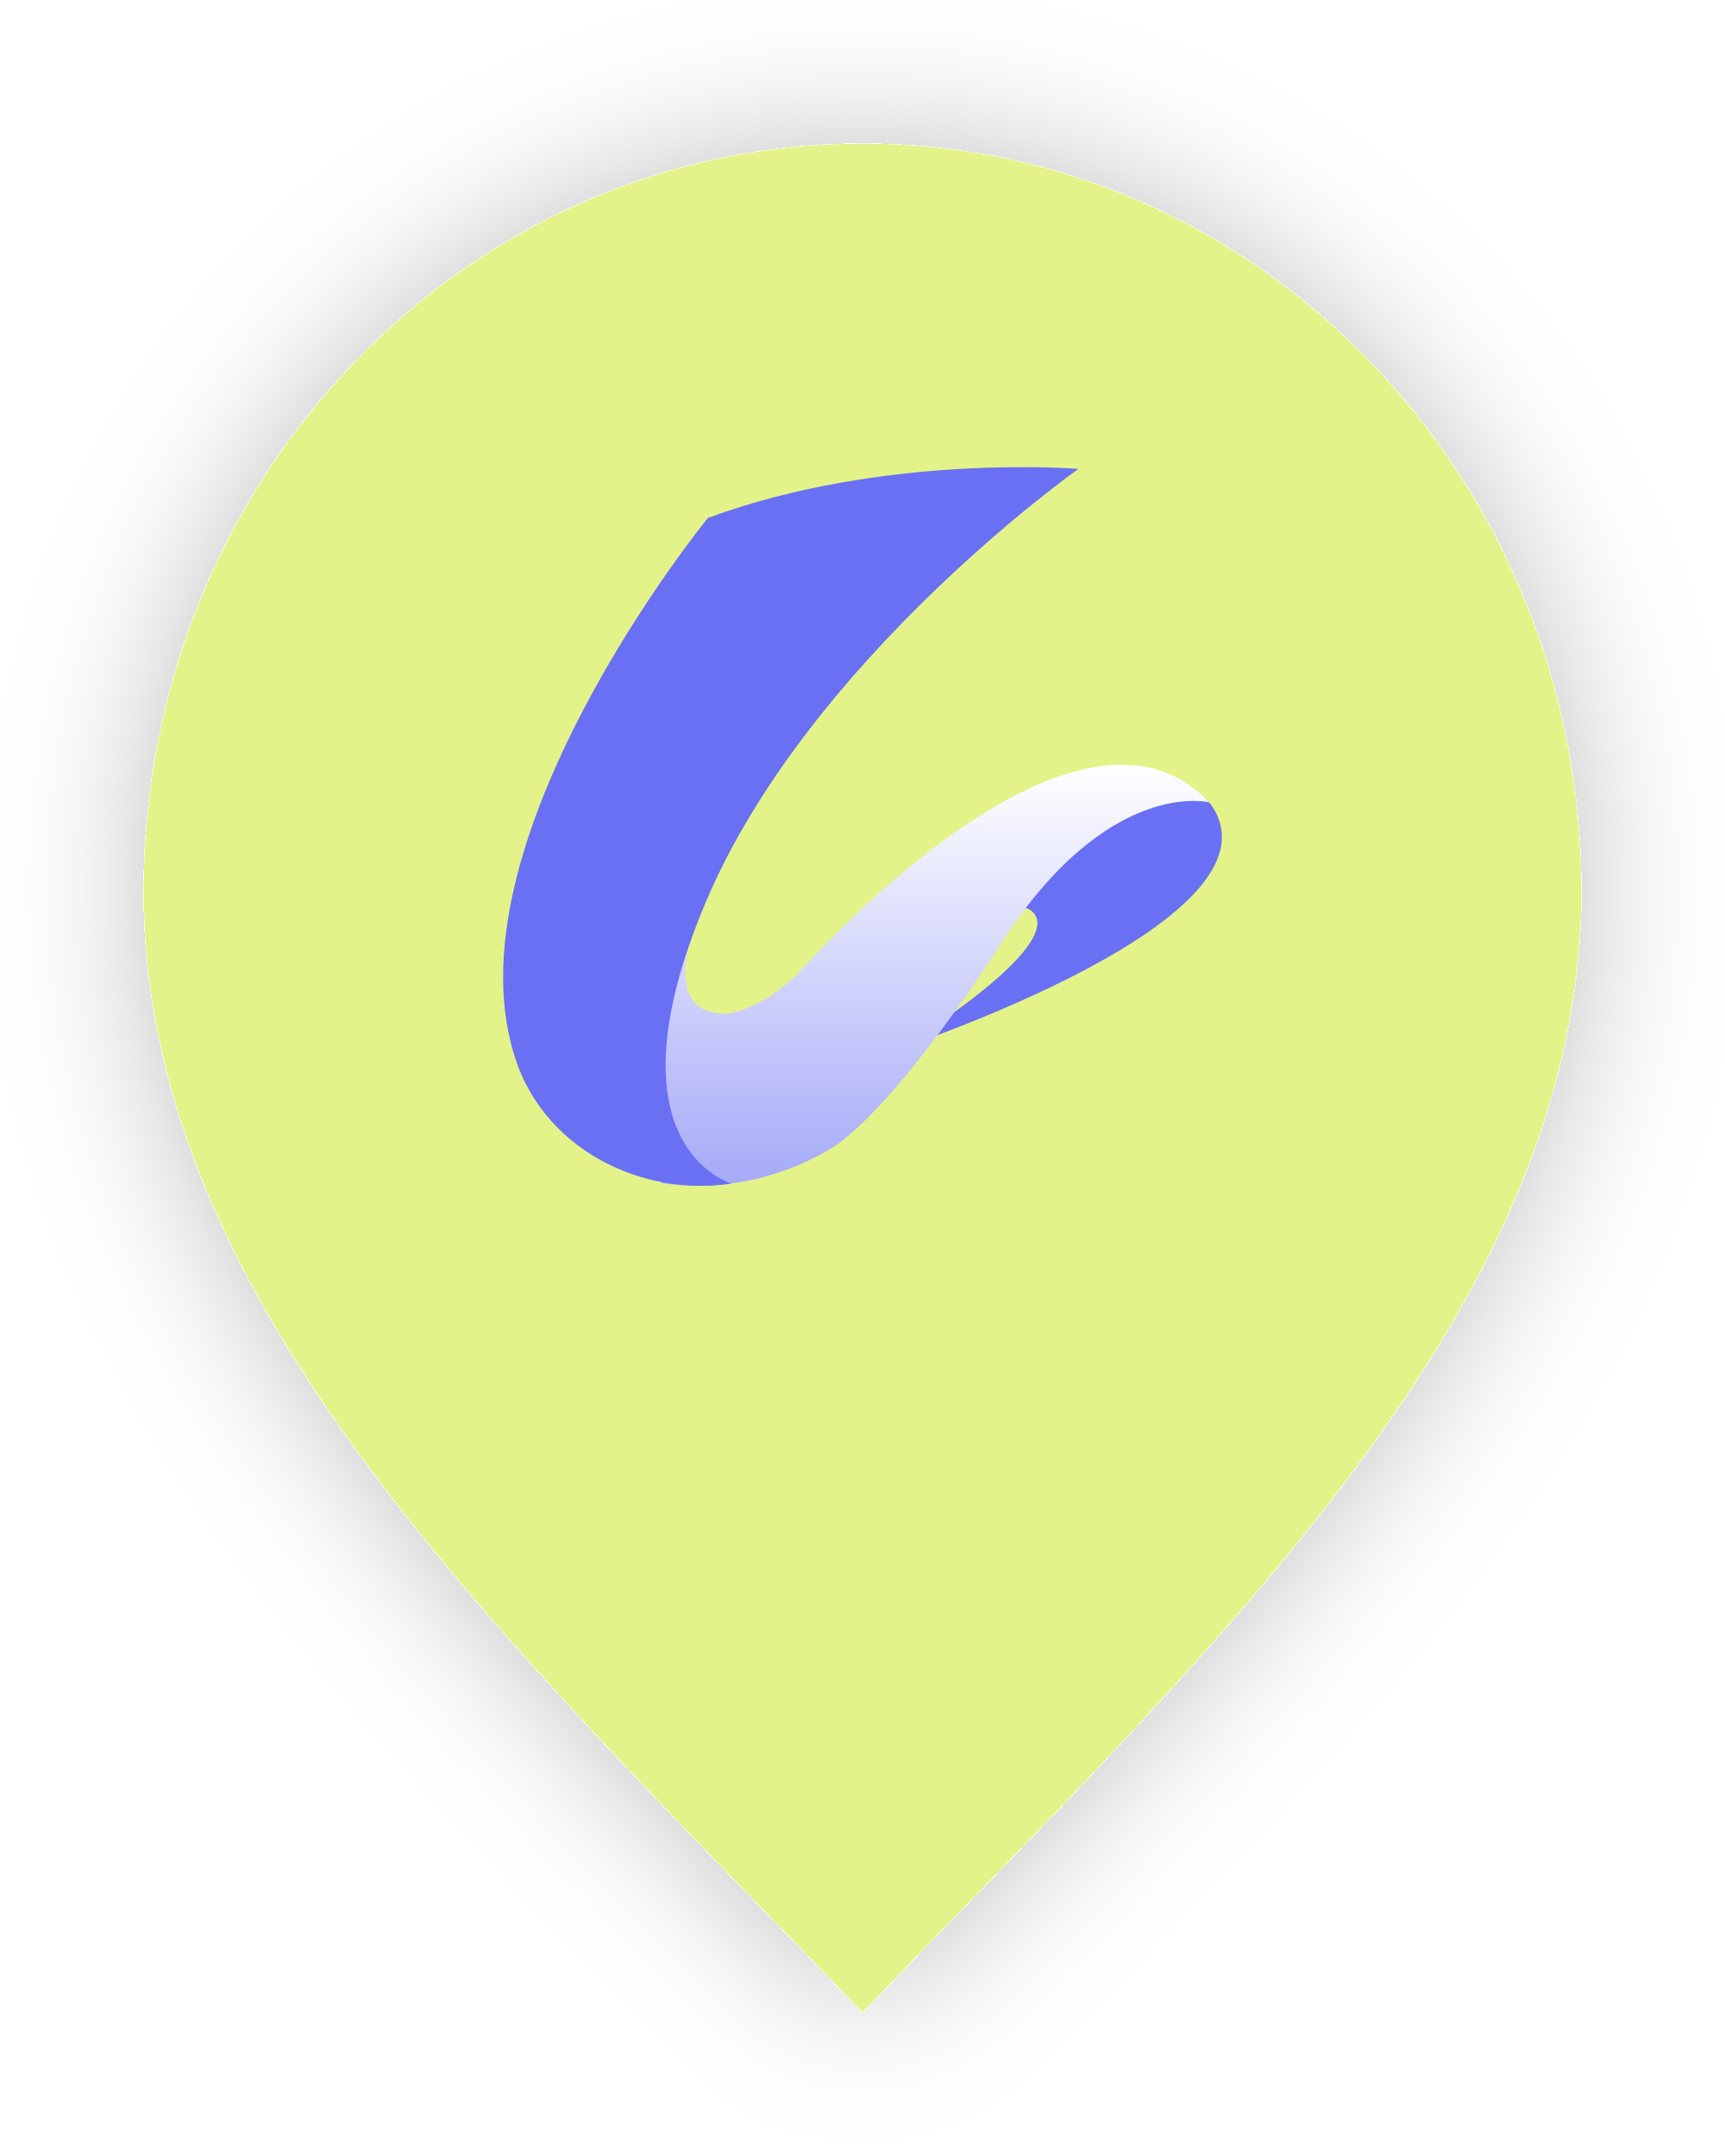
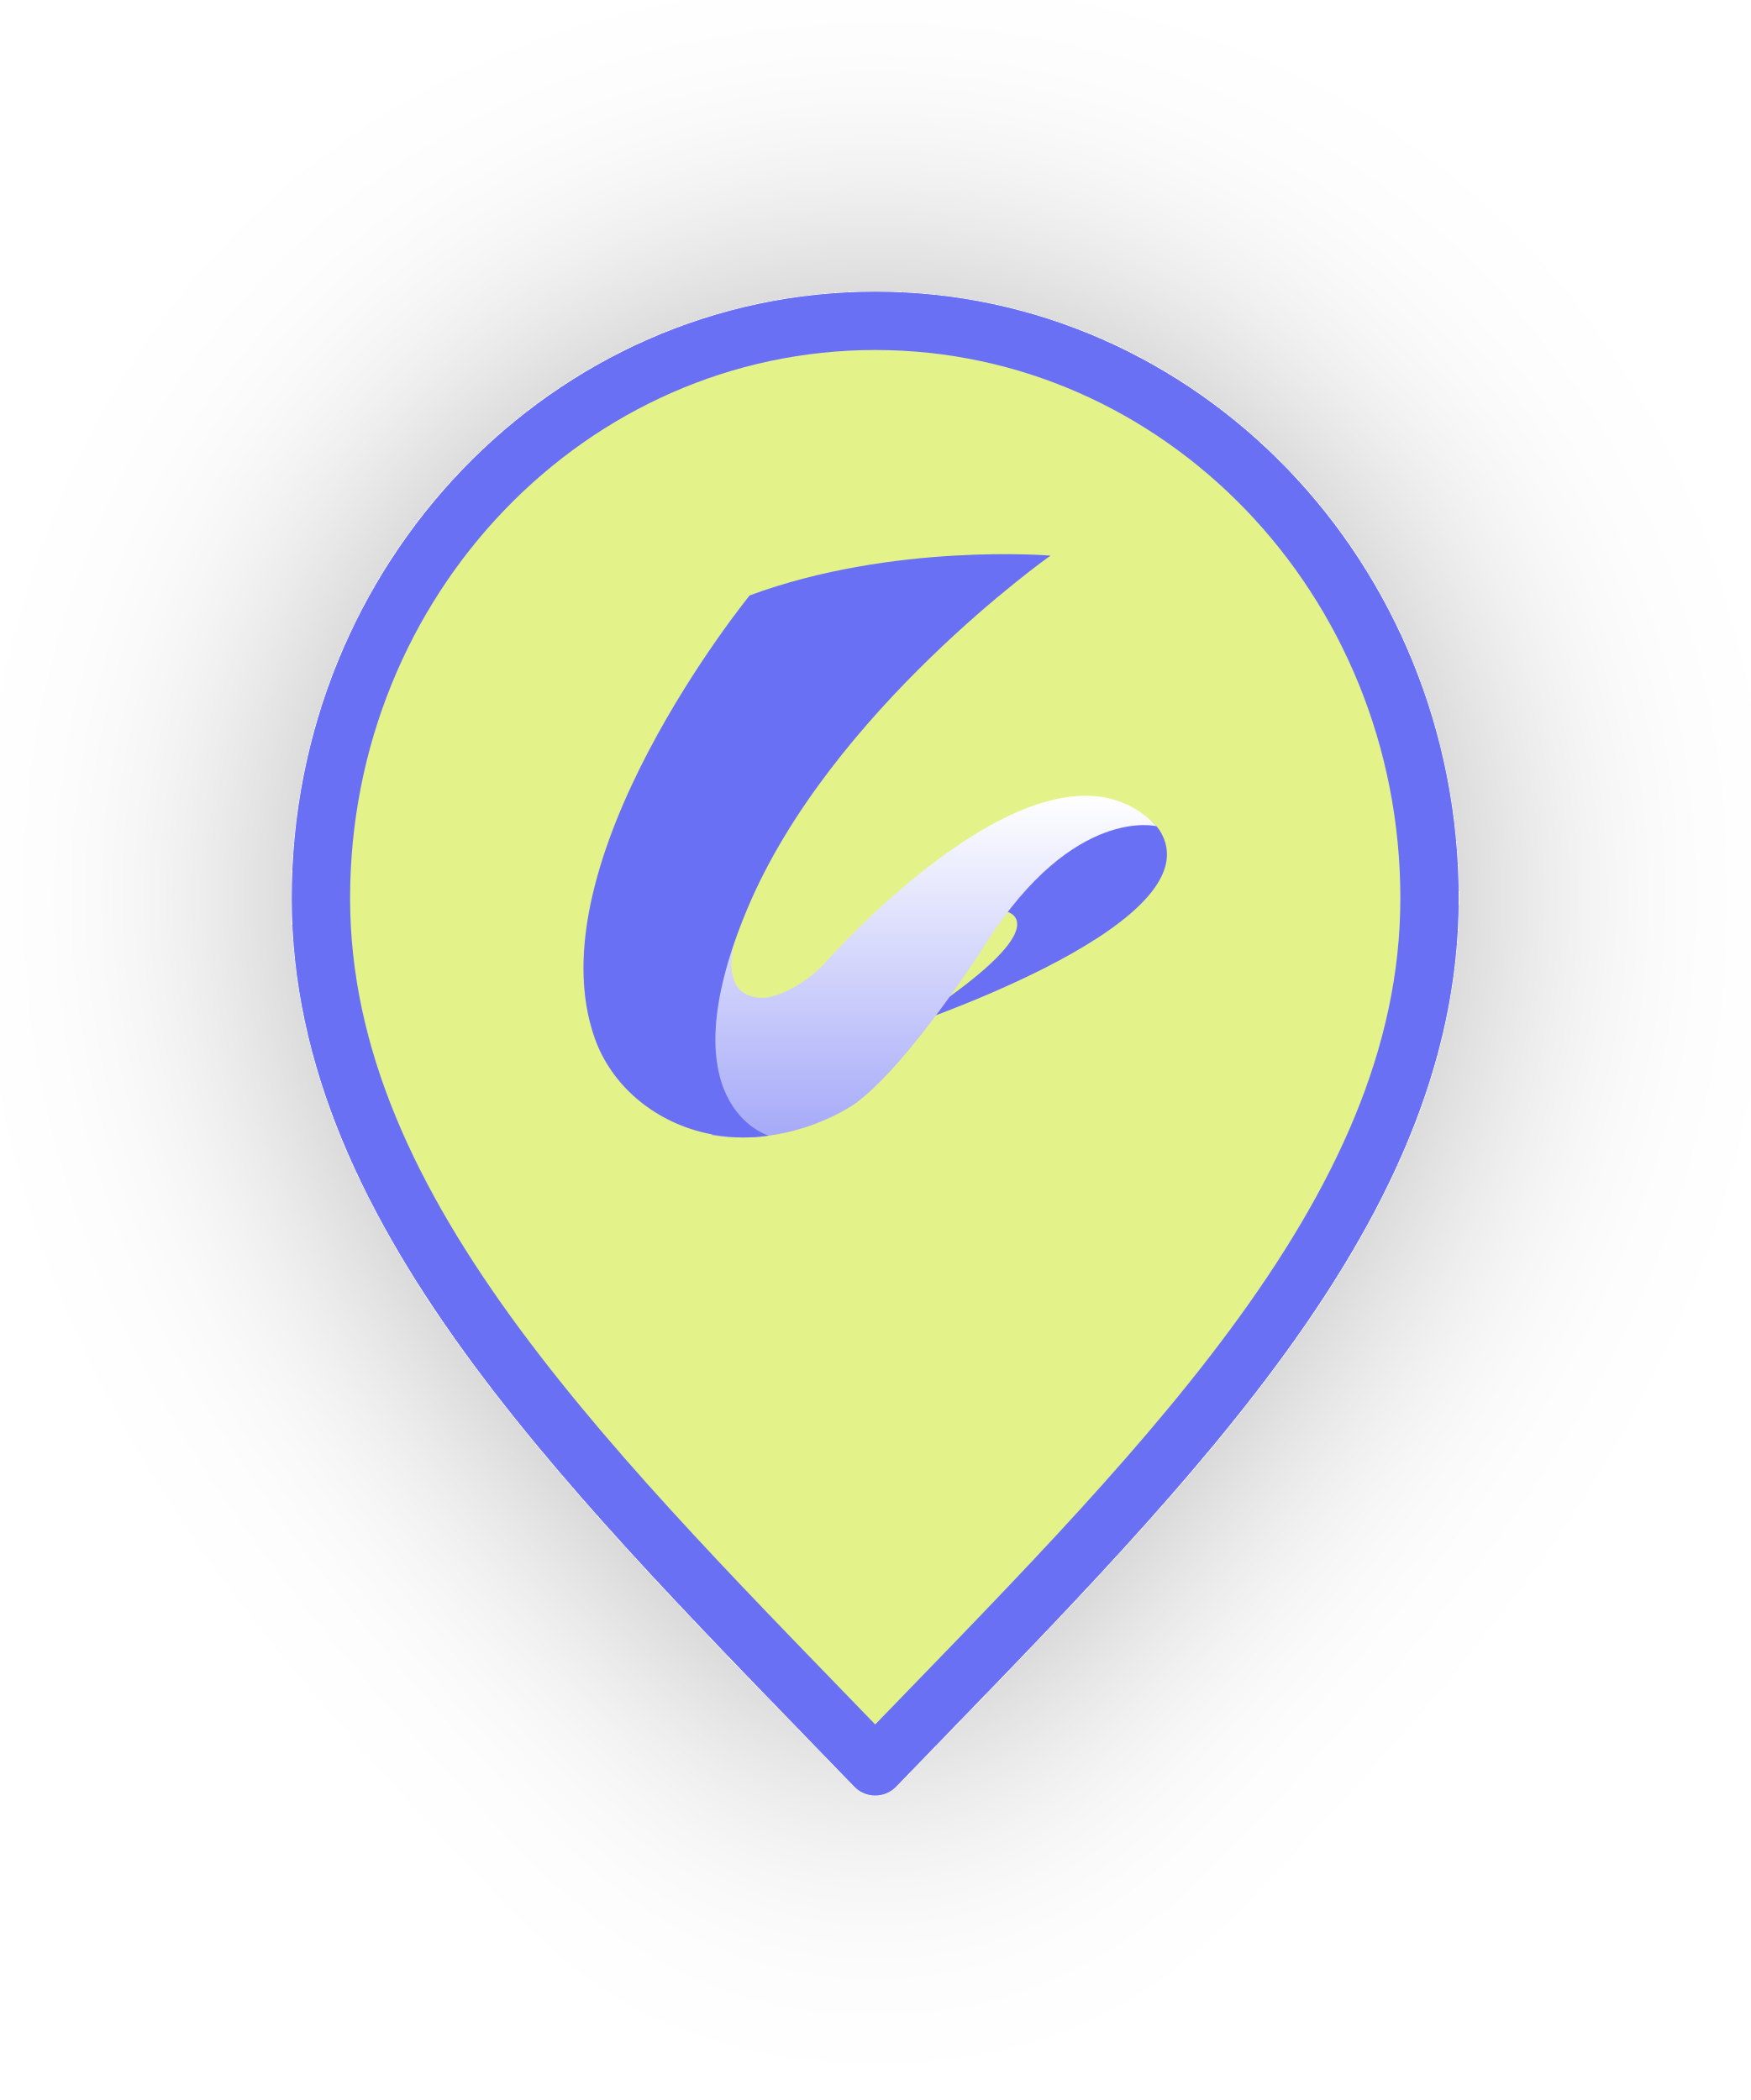
- <svg xmlns="http://www.w3.org/2000/svg" width="48" height="60" viewBox="0 0 48 60" fill="none">
+ <svg xmlns="http://www.w3.org/2000/svg" width="60" height="72" viewBox="0 0 60 72" fill="none">
  <g filter="url(#filter0_d_1097_3753)">
-     <path d="M24 56C34 45.6 44 36.288 44 24.8C44 13.312 35.046 4 24 4C12.954 4 4 13.312 4 24.8C4 36.288 14 45.6 24 56Z" fill="#E3F389" />
-     <path d="M28.465 25.242C28.465 25.242 30.231 25.561 26.361 28.306L22.357 29.087L24.518 29.364C24.518 29.364 35.486 25.835 33.83 22.609C33.733 22.42 33.552 22.176 33.306 22.066L31.859 21.485L27.74 24.197L28.465 25.242Z" fill="#6970F3" />
-     <path d="M20.222 23.636C20.222 23.636 17.636 28.274 20.222 28.21C20.222 28.21 21.138 28.145 22.216 27.085C22.216 27.085 29.858 18.329 33.648 22.329C33.648 22.329 30.822 21.605 27.817 26.307C27.817 26.307 25.235 30.415 23.328 31.825C23.328 31.825 21.258 33.348 18.419 32.926L14.972 28.004L17.322 23.281L20.222 23.636Z" fill="url(#paint0_linear_1097_3753)" />
-     <path d="M19.698 14.414C19.698 14.414 12.232 23.567 14.392 29.612C14.944 31.157 16.331 32.417 18.177 32.846C18.818 32.995 19.552 33.056 20.353 32.937C20.353 32.937 16.775 31.925 19.621 25.148C22.468 18.371 30.008 13.05 30.008 13.05C30.008 13.05 24.622 12.597 19.698 14.414Z" fill="#6970F3" />
+     <path d="M30 11C40.457 11 49 19.827 49 30.8C49 36.239 46.636 41.23 42.946 46.213C39.422 50.972 34.781 55.61 30 60.562C25.219 55.61 20.578 50.972 17.054 46.213C13.364 41.23 11 36.239 11 30.8C11 19.827 19.543 11 30 11Z" fill="#E3F389" stroke="#6970F3" stroke-width="2" stroke-linecap="round" stroke-linejoin="round" />
+     <path d="M34.465 31.242C34.465 31.242 36.231 31.561 32.361 34.306L28.357 35.087L30.518 35.364C30.518 35.364 41.486 31.835 39.83 28.609C39.733 28.42 39.552 28.176 39.306 28.066L37.859 27.485L33.74 30.197L34.465 31.242Z" fill="#6970F3" />
+     <path d="M26.222 29.636C26.222 29.636 23.636 34.275 26.222 34.21C26.222 34.21 27.138 34.145 28.216 33.085C28.216 33.085 35.858 24.329 39.648 28.329C39.648 28.329 36.822 27.605 33.817 32.307C33.817 32.307 31.235 36.415 29.328 37.825C29.328 37.825 27.258 39.348 24.419 38.926L20.972 34.004L23.322 29.281L26.222 29.636Z" fill="url(#paint0_linear_1097_3753)" />
+     <path d="M25.698 20.413C25.698 20.413 18.232 29.567 20.392 35.612C20.944 37.157 22.331 38.417 24.177 38.846C24.818 38.995 25.552 39.056 26.353 38.937C26.353 38.937 22.775 37.925 25.621 31.148C28.468 24.371 36.008 19.05 36.008 19.05C36.008 19.05 30.622 18.596 25.698 20.413Z" fill="#6970F3" />
  </g>
  <defs>
-     <filter id="filter0_d_1097_3753" x="0" y="0" width="48" height="60" filterUnits="userSpaceOnUse" color-interpolation-filters="sRGB">
+     <filter id="filter0_d_1097_3753" x="0" y="0" width="60" height="72" filterUnits="userSpaceOnUse" color-interpolation-filters="sRGB">
      <feFlood flood-opacity="0" result="BackgroundImageFix" />
      <feColorMatrix in="SourceAlpha" type="matrix" values="0 0 0 0 0 0 0 0 0 0 0 0 0 0 0 0 0 0 127 0" result="hardAlpha" />
      <feOffset />
-       <feGaussianBlur stdDeviation="2" />
+       <feGaussianBlur stdDeviation="5" />
      <feComposite in2="hardAlpha" operator="out" />
-       <feColorMatrix type="matrix" values="0 0 0 0 0 0 0 0 0 0 0 0 0 0 0 0 0 0 0.25 0" />
+       <feColorMatrix type="matrix" values="0 0 0 0 0 0 0 0 0 0 0 0 0 0 0 0 0 0 0.3 0" />
      <feBlend mode="normal" in2="BackgroundImageFix" result="effect1_dropShadow_1097_3753" />
      <feBlend mode="normal" in="SourceGraphic" in2="effect1_dropShadow_1097_3753" result="shape" />
    </filter>
-     <linearGradient id="paint0_linear_1097_3753" x1="24.31" y1="21.283" x2="24.31" y2="40.943" gradientUnits="userSpaceOnUse">
+     <linearGradient id="paint0_linear_1097_3753" x1="30.31" y1="27.283" x2="30.31" y2="46.943" gradientUnits="userSpaceOnUse">
      <stop stop-color="white" />
      <stop offset="1" stop-color="#6970F3" />
    </linearGradient>
  </defs>
</svg>
